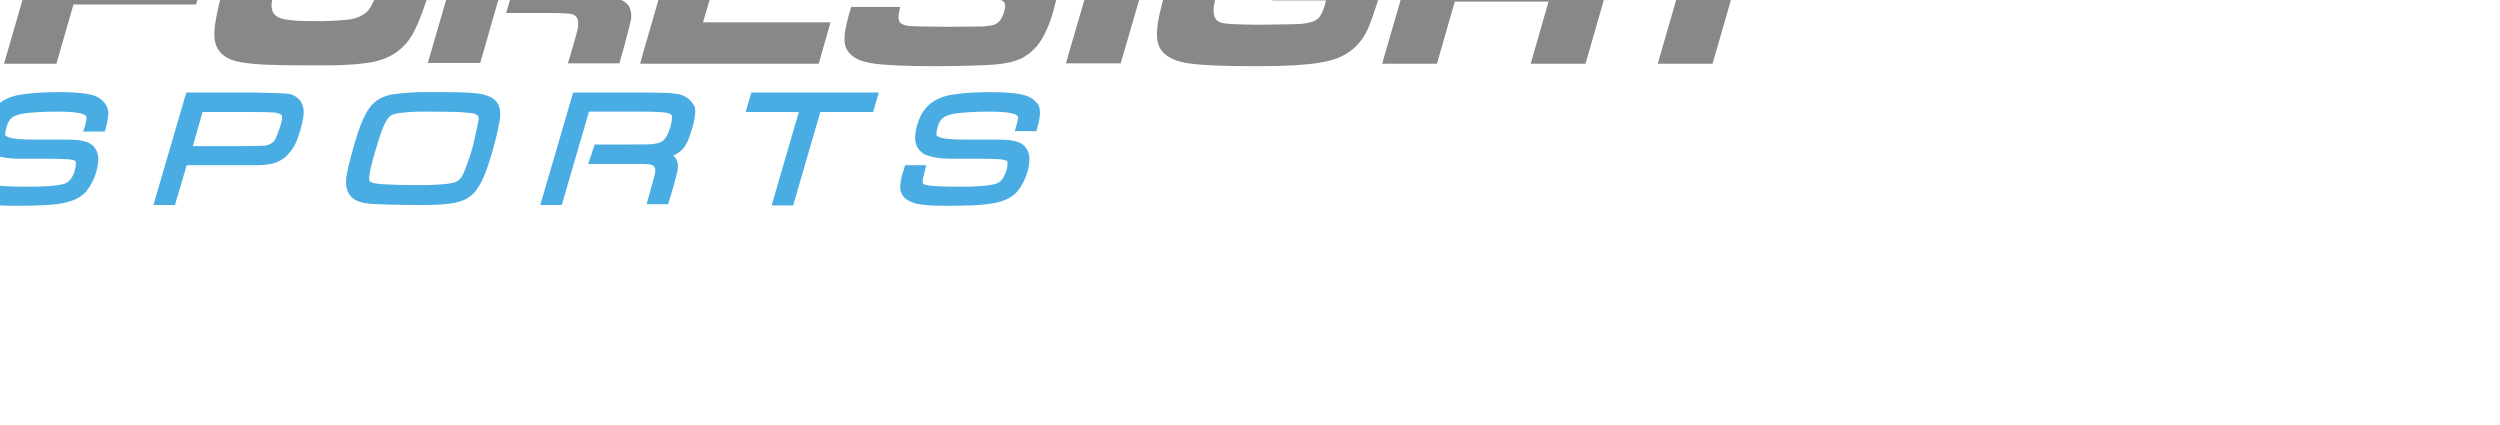
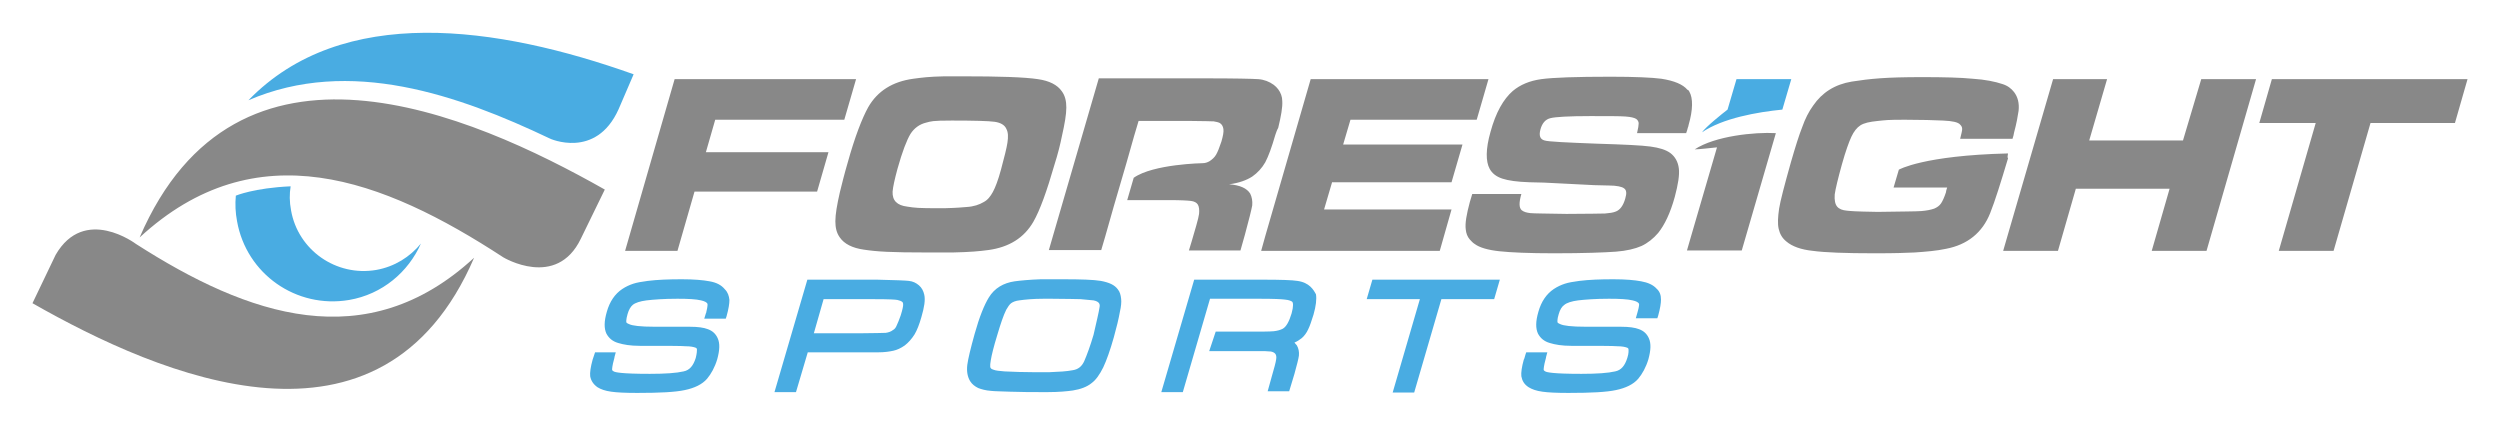
- <svg xmlns="http://www.w3.org/2000/svg" version="1.1" id="layer" x="0px" y="0px" viewBox="13.9 266.5 615.9 104.7" width="615.9" height="104.7" style="enable-background:new -153 -46 652 652;" xml:space="preserve">
+ <svg xmlns="http://www.w3.org/2000/svg" version="1.1" id="layer" x="0px" y="0px" viewBox="-139.1 220.4 615.9 104.8" width="615.9" height="104.8" style="enable-background:new -153 -46 652 652;" xml:space="preserve">
  <style type="text/css">
	.st0{fill:#888888;}
	.st1{fill:#49ACE2;}
</style>
  <path id="XMLID_23_" class="st0" d="M468.8,239.9l-3.1,10.8h-20.8l-9.1,31.5h-13.5l9.1-31.5h-13.9l3.1-10.8H468.8z M355.6,258.2  c-20.9,0.5-26.9,4-26.9,4l-1.3,4.4h13.2c-0.2,0.6-0.3,1-0.3,1.2c-0.4,1.2-0.8,2.1-1.2,2.7c-0.4,0.6-1,1-1.7,1.3  c-0.9,0.3-1.9,0.5-3.2,0.6c-1.3,0.1-4.9,0.1-10.7,0.2c-6-0.1-6.5-0.2-7.6-0.3c-1.1-0.1-1.9-0.4-2.4-1c-0.5-0.6-0.7-1.6-0.6-3  c0.2-1.4,0.8-3.9,1.8-7.5c0.9-3.2,1.7-5.4,2.3-6.7c0.6-1.3,1.4-2.3,2.2-2.8c0.9-0.6,2.3-0.9,4.3-1.1c2-0.2,2.2-0.3,6.7-0.3  c4.1,0,7.2,0.1,9.4,0.2c2.3,0.1,3.7,0.4,4.2,1c0.3,0.3,0.5,0.6,0.5,1.1c0,0.4-0.2,1.2-0.5,2.4h12.9c0.2-0.5,0.3-1.1,0.4-1.6  c0.6-2.2,0.9-4,1.1-5.3c0.2-1.9-0.2-3.4-1.1-4.6c-0.7-0.9-1.6-1.6-2.9-2c-1.8-0.6-4.2-1.1-7.3-1.3c-3-0.3-7.2-0.4-12.5-0.4  c-9,0-12.8,0.4-17.3,1.1c-4.2,0.7-7.3,2.7-9.5,5.9c-1.1,1.5-2,3.3-2.7,5.3c-0.8,2-1.7,4.9-2.8,8.7c-1.6,5.7-2.6,9.5-2.9,11.4  c-0.3,2.1-0.4,3.7-0.1,5c0.3,1.3,0.9,2.3,1.9,3.1c1.4,1.2,3.6,2,6.5,2.3c2.9,0.4,8,0.6,15.2,0.6c5.7,0,7.1-0.1,9.9-0.2  c2.8-0.2,5.4-0.4,7.7-0.9c5.3-1,9-4,10.9-8.8c1.2-3,2.6-7.5,4.4-13.5C355.4,259.2,355.5,258.8,355.6,258.2 M403.2,239.9h13.5  l-12.2,42.3h-13.5l4.4-15.3h-23.1l-4.4,15.3h-12.4h-1.1l1.1-3.8l11.2-38.5H380l-4.4,15.1h23.1L403.2,239.9z M71.8,239.9l-1.1,3.8  l-1.8,6.2H37.1l-2.3,8H65l-2.8,9.7H32l-4.2,14.6H14.9l12.2-42.3h43.6H71.8z M277.1,243c0.9,1.6,0.9,4.4-0.2,8.2  c0,0.2-0.1,0.4-0.2,0.7c-0.1,0.4-0.2,0.8-0.4,1.3h-12.1c0.3-1.2,0.4-2,0.4-2.4c0-0.4-0.2-0.8-0.6-1.1c-0.5-0.3-1.3-0.5-2.7-0.6  c-1.3-0.1-4.2-0.1-8.6-0.1c-5.3,0-8.6,0.2-9.8,0.5c-1.3,0.3-2.1,1.3-2.5,2.8c-0.4,1.5-0.1,2.4,1,2.7c0.9,0.3,5.2,0.5,13,0.8  c6.6,0.2,10.9,0.4,13.1,0.7c2.2,0.3,3.8,0.8,4.9,1.6c1.2,0.9,1.9,2.2,2.1,3.8c0.2,1.6-0.2,4-1,7c-1.1,4-2.5,6.9-4.1,8.9  c-1.2,1.4-2.6,2.5-4.1,3.2c-1.6,0.7-3.7,1.2-6.3,1.4c-2.8,0.2-7.8,0.4-15.2,0.4c-6.2,0-10.7-0.2-13.5-0.5c-2.8-0.3-4.9-0.9-6.1-1.8  c-0.5-0.3-0.8-0.7-1.2-1.1c-0.6-0.7-0.9-1.5-1-2.5c-0.2-1.5,0.2-3.7,1-6.7l0,0l0.6-2h12.1c-0.6,2.1-0.6,3.4,0.1,4  c0.5,0.4,1.2,0.6,2.1,0.7c0.9,0.1,3.9,0.1,8.9,0.2c5.3,0,8.5-0.1,9.5-0.1c1.1-0.1,2-0.2,2.7-0.5c1-0.4,1.8-1.4,2.3-3.2  c0.4-1.3,0.3-2.1-0.3-2.5c-0.5-0.4-1.8-0.7-3.8-0.7c-1.5,0-4.8-0.1-9.7-0.4c-5-0.3-8.3-0.4-9.8-0.4c-3-0.1-5.2-0.4-6.7-0.9  c-1.5-0.5-2.5-1.3-3.1-2.4c-1-1.8-1-4.9,0.2-9.1c1.3-4.8,3.2-8.1,5.5-10.1c1.8-1.5,4.1-2.5,7-2.9c2.9-0.4,8.6-0.6,17.1-0.6  c6,0,10.2,0.2,12.5,0.5c3.2,0.5,5.3,1.4,6.4,2.7C276.9,242.6,277,242.8,277.1,243 M189.1,265.2l-2,6.8h31.4l-2.9,10.2h-43h-1l1-3.6  l11.2-38.7h42.7h1.1l-1.1,3.8l-1.8,6.2h-31.1l-1.8,6.1h29.4l-2.7,9.3H189.1z M175.1,253.6c-0.9,3.1-1.7,5.3-2.5,6.8  c-0.8,1.4-1.9,2.6-3.2,3.5c-1.4,0.9-3.3,1.6-5.7,1.9c2.7,0.2,4.4,1,5.2,2.3c0.4,0.8,0.6,1.8,0.5,2.9c-0.2,1.1-0.8,3.5-1.8,7.2  l-1.1,3.9h-12.7l0.7-2.3c0.7-2.4,1.7-5.7,1.8-6.7c0.1-1,0-1.8-0.3-2.3c-0.3-0.5-0.9-0.8-1.7-0.9c-0.8-0.1-2.5-0.2-5.2-0.2h-10.5  l1.6-5.5c4.8-3.4,17-3.6,17-3.6c0.6,0,1.2-0.2,1.7-0.5c0.6-0.4,1.2-0.9,1.6-1.6c0.4-0.7,0.8-1.7,1.3-3.2c0.4-1.4,0.6-2.4,0.5-3.1  c-0.1-0.7-0.4-1.2-0.9-1.5c-0.4-0.2-0.9-0.3-1.5-0.4c-0.6,0-2.4-0.1-5.4-0.1h-13.1l-1.1,3.7l-1.9,6.7l-3.1,10.6l-2.1,7.4l-1,3.4  h-11.8h-1.1l1.1-3.8l11.2-38.5h26.2c7.3,0,11.6,0.1,13.1,0.2c1.4,0.1,2.7,0.6,3.8,1.4c0.4,0.3,0.8,0.7,1.1,1.1c0.6,0.8,1,1.8,1,2.9  c0.1,1.5-0.3,3.7-1,6.6C175.4,252.6,175.3,253.1,175.1,253.6 M122.5,254c0.7-3.1,1.1-5.4,1.1-7.1c0-1.6-0.3-2.9-1.1-4  c-1.1-1.6-3.1-2.6-5.9-3c-3.3-0.5-9.5-0.7-18.6-0.7c-2.3,0-2.4,0-4.4,0v0c-4.1,0.1-5.4,0.3-7.7,0.6c-5.1,0.7-8.8,3-11.1,7  c-1.5,2.7-3.3,7.3-5.1,13.8c-0.8,2.7-1.4,5.2-1.9,7.2c-0.7,3.1-1.1,5.4-1.1,7.1c0,1.6,0.3,2.9,1.1,4c1.1,1.6,3.1,2.6,5.9,3  c3.3,0.5,6.6,0.7,15.8,0.7c2.2,0,4.2,0,6.1,0v0c4.4-0.1,6.5-0.3,8.8-0.6c5.1-0.7,8.8-3,11.1-7c1.6-2.8,3.3-7.5,5.2-14.1  C121.5,258.4,122.1,256,122.5,254 M109.1,255.5c-0.2,1.4-0.8,3.7-1.6,6.7c-0.7,2.6-1.4,4.4-2,5.5c-0.6,1.1-1.3,2-2.3,2.5  c-1,0.6-2.4,1.1-4.2,1.2c-1.4,0.1-1.9,0.2-5.5,0.3v0c-0.3,0-0.6,0-1,0c-5.5,0-6.2-0.1-8.1-0.4c-2.5-0.3-3.7-1.5-3.6-3.7  c0.1-1.2,0.5-3,1.2-5.6c1.2-4.3,2.3-7.1,3.2-8.6c0.9-1.4,2.2-2.4,3.9-2.8c1.2-0.3,1.3-0.5,6.3-0.5v0c5.5,0,9.1,0.1,10.5,0.3  c1.5,0.2,2.5,0.8,2.9,1.7C109.3,253,109.3,254.1,109.1,255.5 M278.4,257.2c5-3.3,14.8-4.3,20-4l-8.4,28.9h-12.4h-1.1l1.1-3.8  l6.3-21.6C282.8,256.8,279.5,257.2,278.4,257.2 M4,279.2c-6,12.5-19.1,4.6-19.1,4.6c-29.7-19.4-61-31.3-89.6-4.9  c23.9-55.5,81.2-30.7,114.6-11.8L4,279.2 M-125.4,283.2c7.1-12.3,19.8-2.7,19.8-2.7c27.6,17.7,56.7,27.9,83.3,3.4  c-22.7,52.7-77.2,29.2-108.8,11.2L-125.4,283.2" />
  <path id="XMLID_2_" class="st1" d="M288.7,239.9h13.5l-2.2,7.5c-6.1,0.6-14.7,2.1-19.8,5.6c1-1.4,5-4.6,6.3-5.6L288.7,239.9z   M-67.5,266.3c-9,0.4-13.5,2.3-13.5,2.3c-0.2,2.1-0.1,4.2,0.3,6.3c2.3,13,14.6,21.6,27.6,19.4c8.2-1.4,14.6-6.9,17.7-13.9  c-2.7,3.3-6.5,5.7-11,6.5c-9.9,1.7-19.3-4.9-21-14.7C-67.8,270.1-67.8,268.2-67.5,266.3 M13.3,247.3l3.7-8.6  c-33.7-12-71.8-17.4-94.9,6.4c25-10.8,51.9-1.2,74.2,9.4C-3.8,254.5,7.7,259.8,13.3,247.3 M35.7,289.7c-1.6-0.3-3.8-0.5-6.8-0.5  c-3.2,0-6,0.1-8.4,0.4c-1.5,0.2-2.7,0.4-3.6,0.7c-0.9,0.3-1.8,0.7-2.7,1.3c-1.8,1.2-3.1,3.1-3.8,5.6c-0.7,2.4-0.7,4.1-0.1,5.4  c0.6,1.1,1.5,1.9,2.9,2.3c1.3,0.4,3,0.7,5.3,0.7c6.9,0,10.3,0,11.3,0.1c1.3,0,2,0.2,2.3,0.3c0.4,0.1,0.5,0.3,0.5,0.5  c0,0.3,0,0.9-0.3,2.1c-0.6,1.9-1.5,3-3,3.3c-1.7,0.4-4.5,0.6-8.3,0.6c-7.1,0-8.6-0.4-8.9-0.6c-0.4-0.2-0.4-0.4-0.4-0.4  c0-0.2,0-0.9,0.5-2.7c0-0.1,0.1-0.2,0.1-0.5l0.3-1.1H7.5L6.9,309c-0.5,1.8-0.7,3.2-0.6,4.1c0.2,1.1,0.8,2,1.8,2.7  c0.8,0.5,1.9,0.9,3.4,1.1c1.4,0.2,3.5,0.3,6.4,0.3c5.6,0,9.4-0.2,11.7-0.7c2.4-0.5,4.3-1.4,5.5-2.8c1-1.2,1.9-2.8,2.5-4.8  c0.6-2.2,0.7-3.9,0.1-5.2c-0.5-1.1-1.3-1.8-2.4-2.2c-1-0.4-2.5-0.6-4.4-0.6c-4.5,0-7.3,0-8.5,0c-4,0-5.7-0.3-6.4-0.6  c-0.3-0.1-0.7-0.3-0.8-0.5c0-0.1-0.1-0.6,0.3-2c0.3-1.1,0.8-1.9,1.3-2.3c0.6-0.5,1.8-0.9,3.4-1.1c1.7-0.2,4.2-0.4,7.6-0.4  c2.6,0,4.6,0.1,5.8,0.4c0.9,0.2,1.5,0.5,1.6,0.9c0,0,0.1,0.4-0.3,2c0,0.1,0,0.1-0.1,0.3l-0.4,1.3h5.3l0.2-0.6c0.5-1.8,0.7-3.1,0.7-4  c-0.1-1-0.4-1.9-1.1-2.6C38.6,290.6,37.4,290,35.7,289.7 M87.3,290.7c0.7,0.6,1.1,1.4,1.3,2.3c0.3,1.3,0,3.1-0.7,5.5  c-0.5,1.8-1.1,3.3-1.7,4.3c-0.7,1.1-1.5,2-2.4,2.7c-1,0.7-1.9,1.1-2.8,1.3c-0.9,0.2-2.1,0.4-3.8,0.4c-0.5,0-1.7,0-3.6,0l-2.2,0H59.9  l-2.9,9.8h-5.3l8.1-27.7H77c4.6,0.1,7,0.2,7.8,0.3C85.8,289.7,86.6,290.1,87.3,290.7 M82.8,298.1c0.5-1.6,0.6-2.3,0.6-2.6  c0-0.5-0.1-0.6-0.2-0.7c-0.2-0.2-0.7-0.4-1.2-0.5c-0.5-0.1-1.9-0.2-5.9-0.2H63.8l-2.4,8.4h11.7h0.1c3.3,0,5.1-0.1,5.9-0.1  c0.7-0.1,1.3-0.3,1.8-0.7c0.4-0.2,0.7-0.6,0.9-1.1C82.1,300,82.4,299.2,82.8,298.1 M180.5,289.6c-1.2-0.2-4-0.3-8.5-0.3h-16.9  l-8.1,27.7h5.3l6.7-23h12.1c3.8,0,5.5,0.1,6.3,0.2c1.2,0.1,1.6,0.4,1.8,0.5c0.3,0.2,0.4,1.1-0.1,2.9c-0.6,2-1.3,3.3-2.2,3.8  c-0.6,0.3-1.3,0.5-2.2,0.6c-1,0.1-3.1,0.1-6.5,0.1h-7.8l-1.6,4.8h8.6c2.7,0,4.6,0,5.1,0c0.4,0,0.9,0.1,1.5,0.1  c0.9,0.2,1.5,0.6,1.3,1.9c-0.1,0.8-0.5,2.2-1.1,4.3l-1,3.6h5.3l1.3-4.3c0.6-2.2,1-3.7,1.1-4.5c0.1-0.9-0.1-1.8-0.5-2.5  c-0.2-0.2-0.4-0.5-0.6-0.7c0.7-0.3,1.3-0.7,1.8-1.1c0.6-0.5,1.2-1.3,1.6-2.2c0.4-0.8,0.8-2,1.3-3.6c0.6-2.1,0.8-3.8,0.6-5  C184.5,291.8,183.5,290,180.5,289.6 M197.6,294.1h13.1l-6.7,23h5.3l6.7-23h13l1.4-4.8H199L197.6,294.1z M136.3,291.7  c0.5,0.6,0.7,1.4,0.8,2.3c0.1,0.8,0,1.9-0.3,3.2c-0.3,1.7-0.8,3.8-1.5,6.3c-0.9,3.2-1.8,5.7-2.6,7.4c-0.9,1.8-1.8,3.1-2.9,3.9  c-1.1,0.9-2.7,1.5-4.6,1.8c-1.4,0.2-3.5,0.4-6.1,0.4v0l-0.8,0h0l-0.9,0v0c-2.2,0-4.7,0-7.6-0.1c-2.4-0.1-3.9-0.1-4.7-0.2  c-1.4-0.1-2.4-0.4-3.2-0.7c-0.8-0.4-1.5-0.9-2-1.7c-0.6-1-0.9-2.3-0.7-4c0.2-1.5,0.8-4,1.8-7.6c1.2-4.3,2.4-7.2,3.5-9  c1.4-2.3,3.6-3.6,6.4-4c1.5-0.2,3.6-0.4,6.4-0.5v0l0.8,0h0l0.9,0v0c1.1,0,2.4,0,3.7,0c4.5,0,7.6,0.1,9.4,0.4  C134.2,290,135.5,290.6,136.3,291.7 M131.8,296c0.1-0.6,0-1.3-1.5-1.6c-0.9-0.1-2-0.2-3.2-0.3c-1.1,0-3.3-0.1-7.2-0.1  c-0.3,0-0.5,0-0.8,0l-0.8,0h0l-0.3,0c-2.6,0-4.6,0.2-6,0.4c-0.9,0.1-1.6,0.4-2,0.7c-0.4,0.3-0.8,0.9-1.2,1.6  c-0.7,1.4-1.4,3.5-2.2,6.2c-0.9,2.9-1.4,5-1.6,6.2c-0.3,1.6-0.1,2,0,2c0.1,0.2,0.4,0.3,0.7,0.4c0.5,0.2,1.4,0.3,2.7,0.4  c2.2,0.1,4.7,0.2,7.6,0.2c0.5,0,1.1,0,1.6,0v0l1.7,0v0c2.5-0.1,4.4-0.2,5.9-0.5c1.3-0.2,2.2-0.9,2.8-2.2c0.7-1.6,1.5-3.8,2.3-6.5  C131,299.8,131.6,297.4,131.8,296 M269,291.5c-0.8-0.9-2.1-1.5-3.8-1.8c-1.6-0.3-3.8-0.5-6.8-0.5c-3.2,0-6,0.1-8.4,0.4  c-1.5,0.2-2.7,0.4-3.6,0.7c-0.9,0.3-1.8,0.7-2.7,1.3c-1.8,1.2-3.1,3.1-3.8,5.6c-0.7,2.4-0.7,4.1-0.1,5.4c0.6,1.1,1.5,1.9,2.9,2.3  c1.3,0.4,3,0.7,5.3,0.7c6.9,0,10.2,0,11.3,0.1c1.3,0,2,0.2,2.3,0.3c0.4,0.1,0.5,0.3,0.5,0.5c0,0.2,0.1,0.9-0.3,2.1  c-0.6,1.9-1.5,3-3,3.3c-1.7,0.4-4.5,0.6-8.3,0.6c-7.1,0-8.6-0.4-8.9-0.6c-0.4-0.2-0.4-0.4-0.4-0.4c0-0.2,0-0.9,0.5-2.7  c0-0.1,0.1-0.2,0.1-0.5l0.3-1.1h-5.2l-0.2,0.6c-0.2,0.7-0.3,1.1-0.4,1.2c-0.5,1.8-0.7,3.2-0.6,4.1c0.2,1.1,0.7,2,1.8,2.7  c0.8,0.5,1.9,0.9,3.4,1.1c1.4,0.2,3.5,0.3,6.4,0.3c5.6,0,9.4-0.2,11.7-0.7c2.4-0.5,4.3-1.4,5.5-2.8c1-1.2,1.9-2.8,2.5-4.8  c0.6-2.2,0.7-3.9,0.1-5.2c-0.5-1.1-1.3-1.8-2.4-2.2c-1-0.4-2.5-0.6-4.4-0.6c-4.5,0-7.3,0-8.5,0c-4,0-5.7-0.3-6.4-0.6  c-0.3-0.1-0.7-0.3-0.8-0.5c0-0.2-0.1-0.7,0.3-2c0.3-1.1,0.8-1.9,1.4-2.3c0.6-0.5,1.8-0.9,3.4-1.1c1.7-0.2,4.2-0.4,7.6-0.4  c2.6,0,4.6,0.1,5.8,0.4c0.9,0.2,1.5,0.5,1.6,0.9c0,0,0.1,0.4-0.4,2.1l-0.4,1.4h5.3l0.2-0.6c0.5-1.8,0.7-3.1,0.7-4  C270.1,293.1,269.8,292.2,269,291.5" />
</svg>
